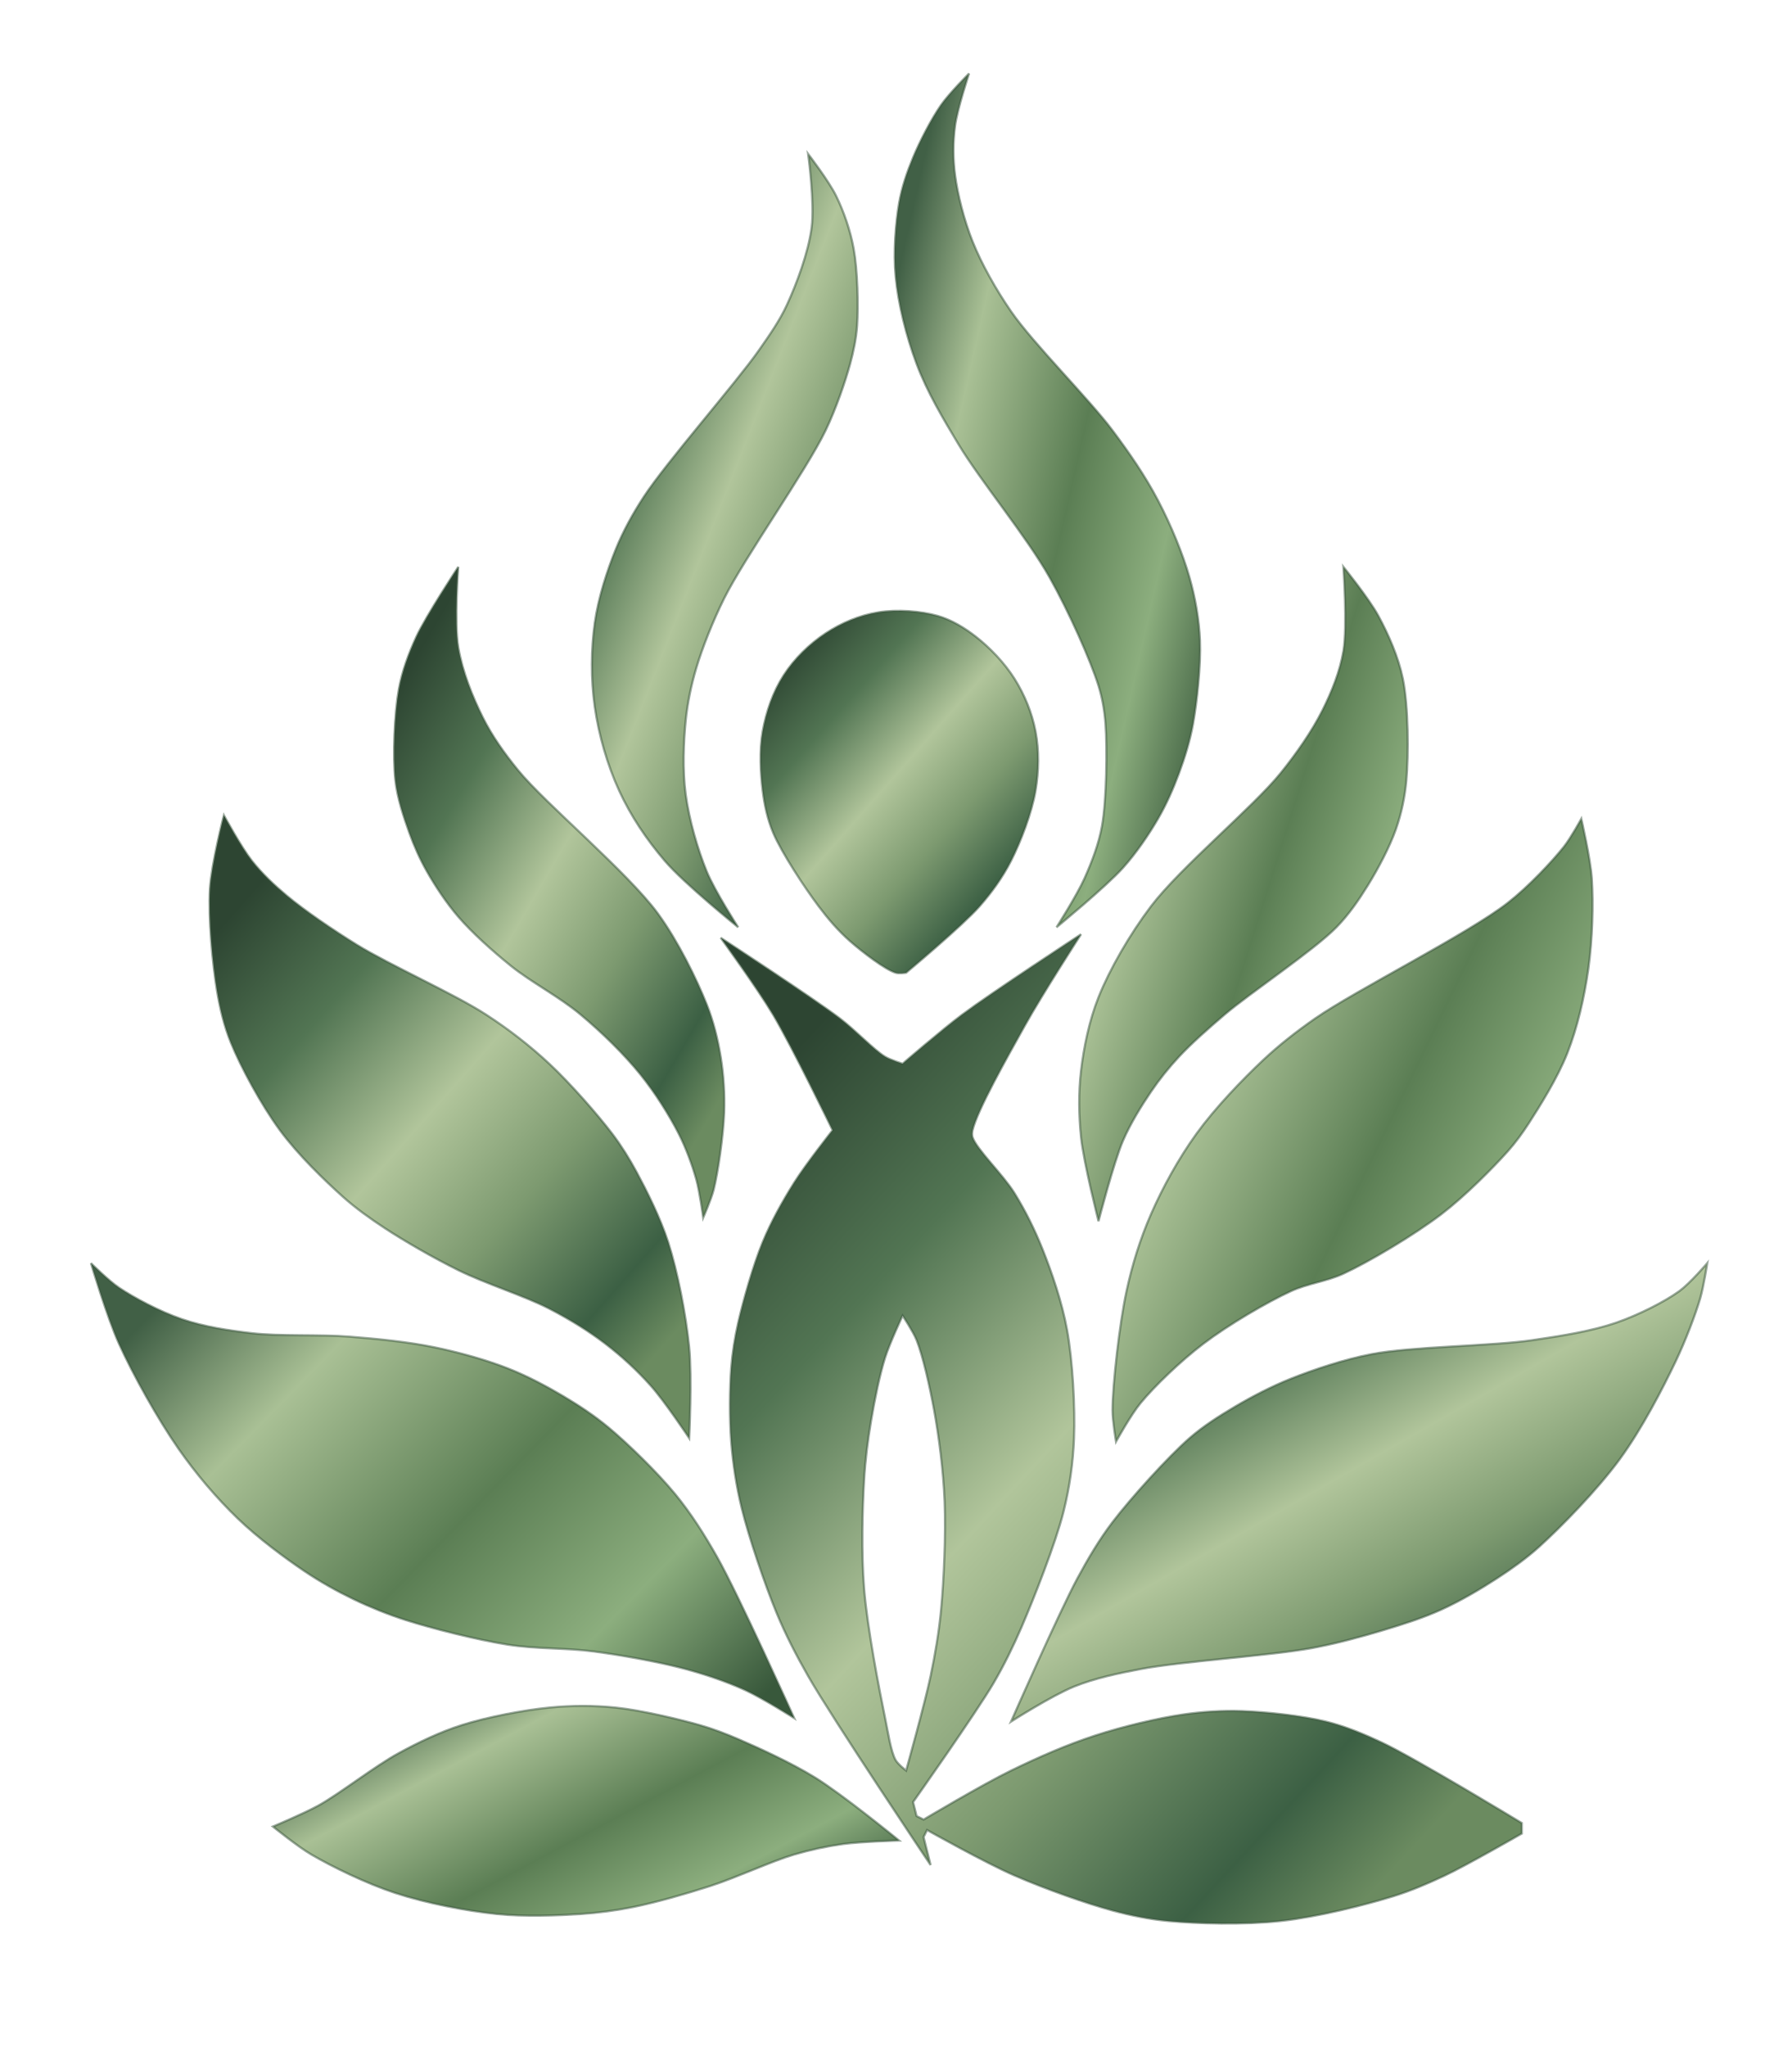
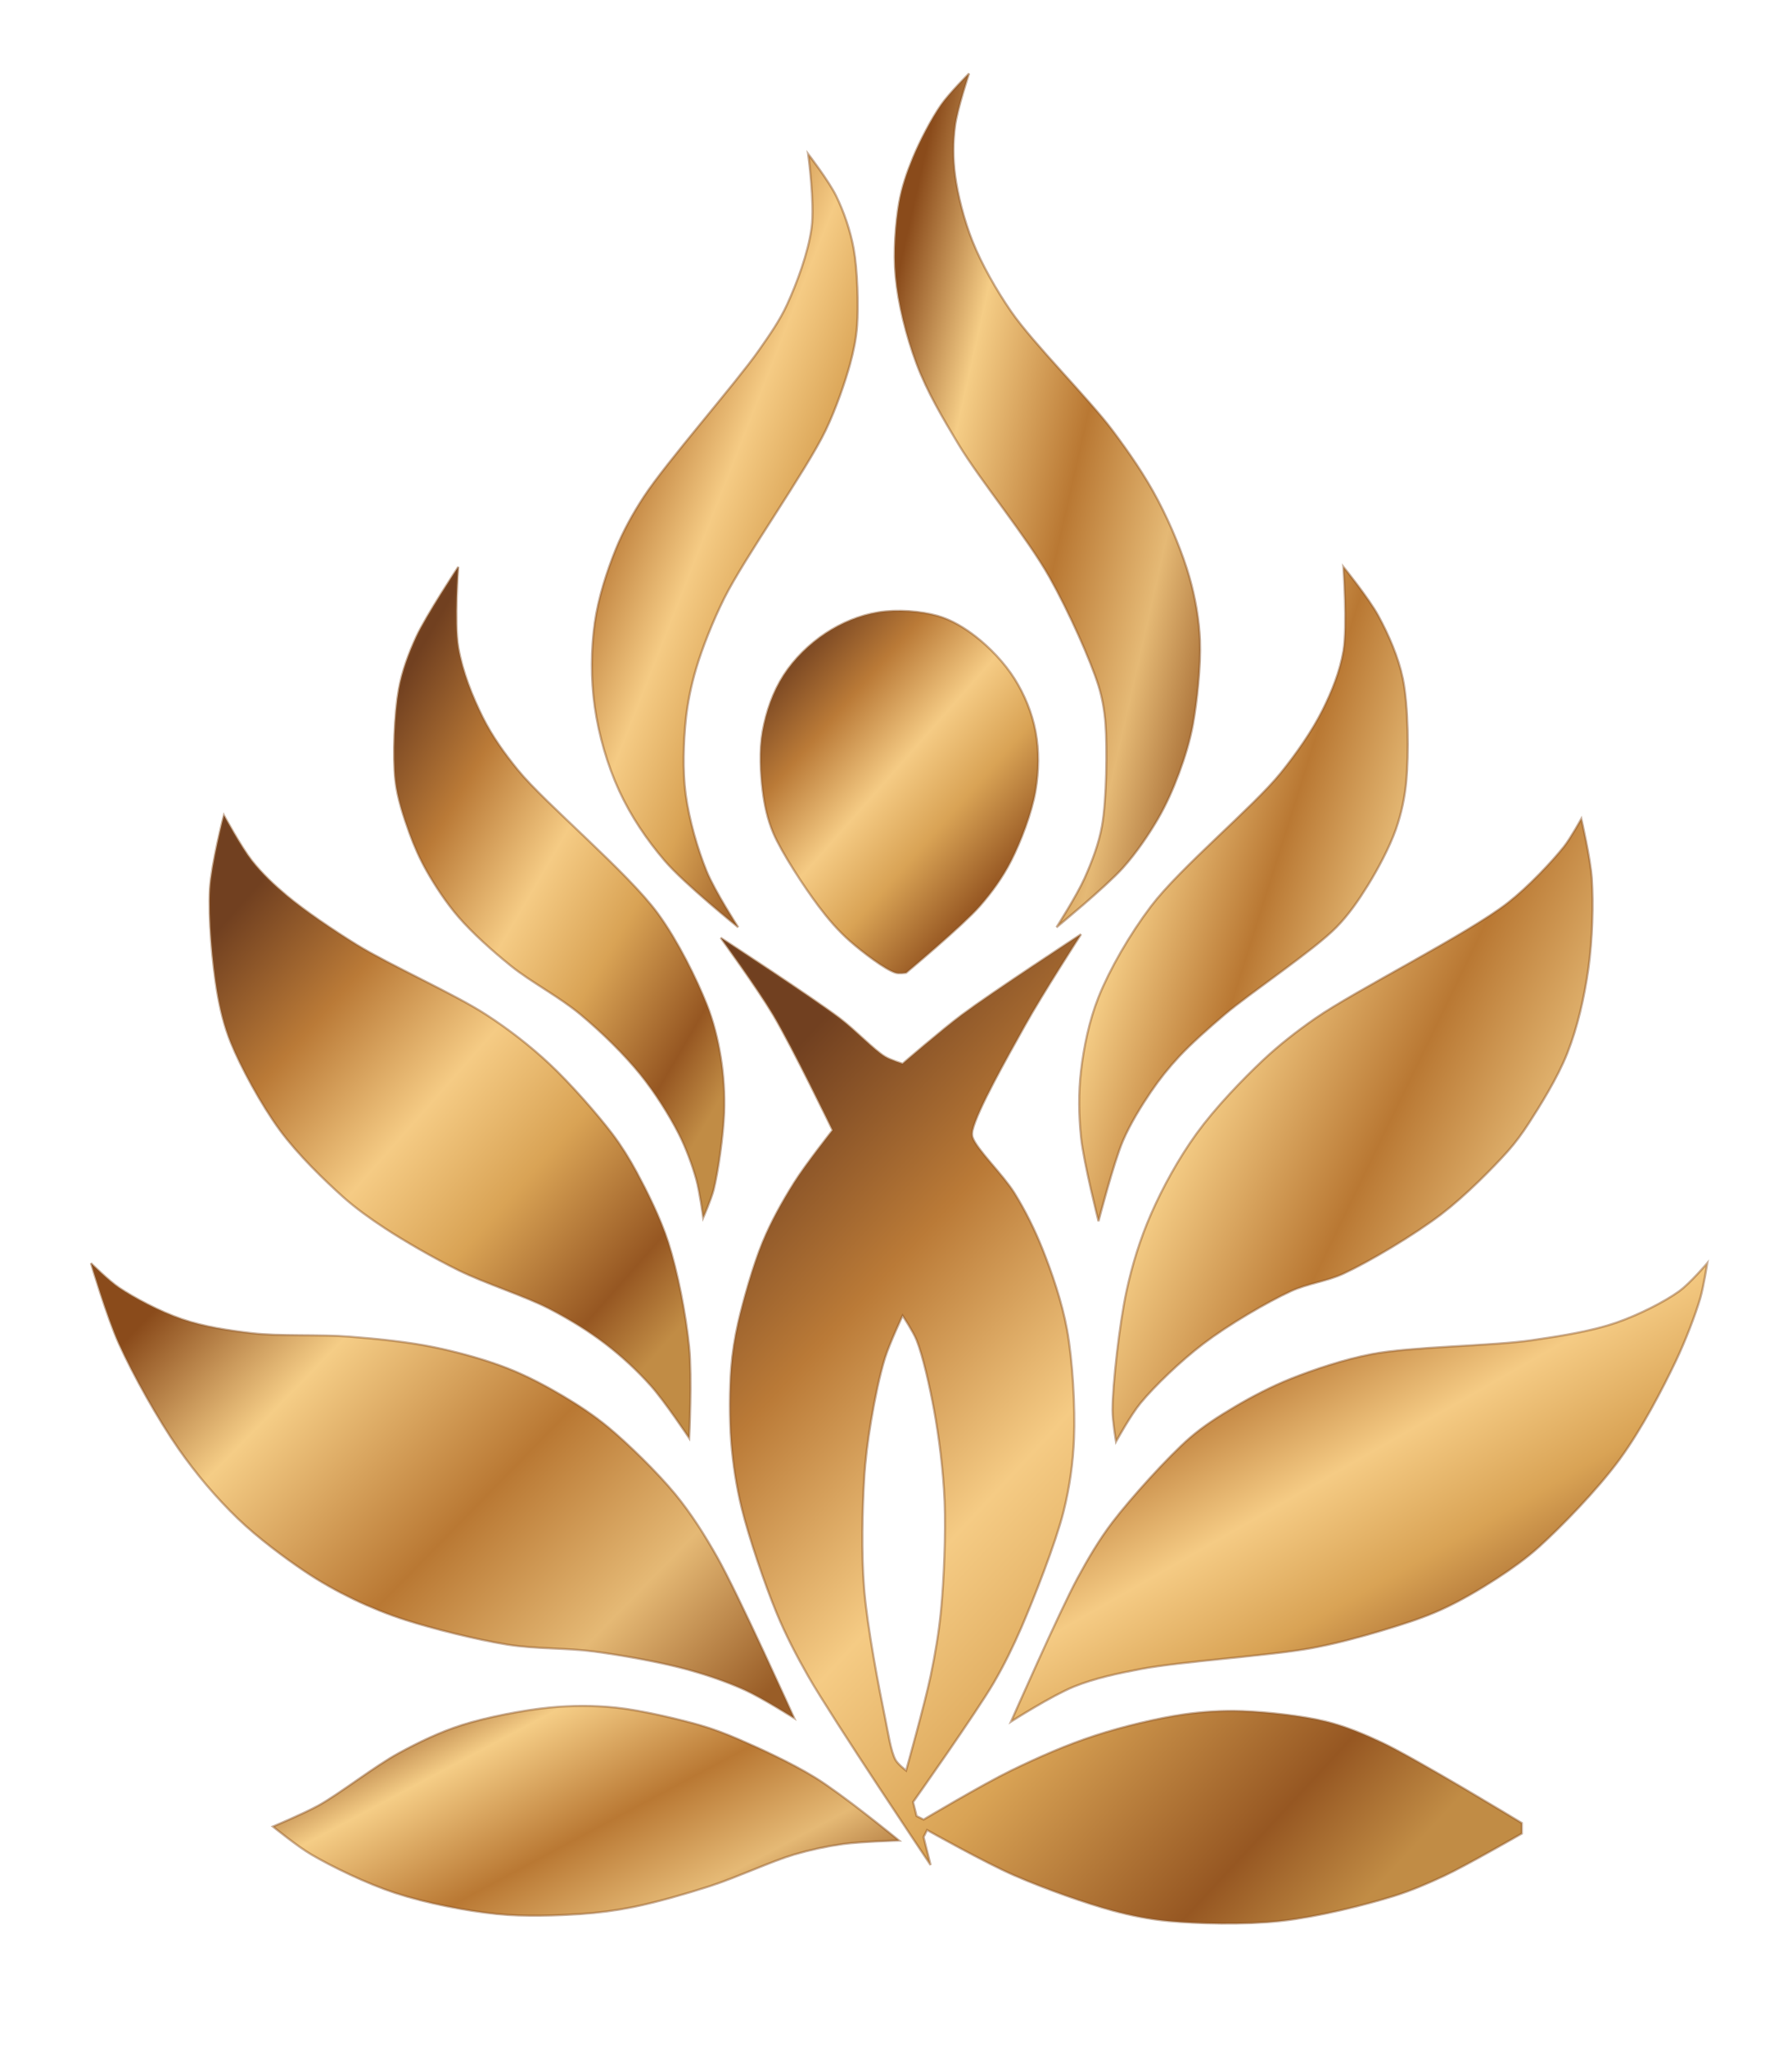
<svg xmlns="http://www.w3.org/2000/svg" viewBox="34 85 512 585" width="512" height="585" role="img" aria-label="Isotipo Equilibria Wellness">
  <defs>
    <linearGradient id="bronzeText" x1="0" y1="0" x2="1" y2="0">
      <stop offset="0" stop-color="#9e7143" />
      <stop offset=".22" stop-color="#c8975a" />
      <stop offset=".47" stop-color="#f0d6a0" />
      <stop offset=".70" stop-color="#d0a16a" />
      <stop offset="1" stop-color="#987044" />
    </linearGradient>
    <linearGradient id="leafPetal" x1=".09" y1=".12" x2=".82" y2=".96">
-       <stop offset="0" stop-color="#2d4532" />
-       <stop offset=".22" stop-color="#527553" />
-       <stop offset=".46" stop-color="#b1c59b" />
-       <stop offset=".67" stop-color="#7d9a70" />
-       <stop offset=".88" stop-color="#3c6044" />
-       <stop offset="1" stop-color="#6b8b60" />
+       <stop offset="0" stop-color="#714020" />
+       <stop offset=".22" stop-color="#ba7a37" />
+       <stop offset=".45" stop-color="#f5cb84" />
+       <stop offset=".65" stop-color="#d9a355" />
+       <stop offset=".88" stop-color="#965722" />
+       <stop offset="1" stop-color="#c18c45" />
    </linearGradient>
    <linearGradient id="leafPetal2" x1="0" y1=".25" x2="1" y2=".88">
-       <stop offset="0" stop-color="#416046" />
-       <stop offset=".22" stop-color="#a9c095" />
-       <stop offset=".52" stop-color="#5b7e54" />
-       <stop offset=".77" stop-color="#8cae7e" />
-       <stop offset="1" stop-color="#38583b" />
+       <stop offset="0" stop-color="#8a4b1b" />
+       <stop offset=".22" stop-color="#f5cd86" />
+       <stop offset=".52" stop-color="#b97833" />
+       <stop offset=".77" stop-color="#e5b975" />
+       <stop offset="1" stop-color="#995d27" />
    </linearGradient>
  </defs>
  <g shape-rendering="geometricPrecision">
-     <path d="M311.00,106.00 C311.00,106.00 305.29,111.71 303.00,115.00 C300.23,118.97 296.96,125.29 295.00,130.00 C293.26,134.19 291.78,138.53 291.00,143.00 C290.01,148.68 289.34,157.02 290.00,164.00 C290.73,171.75 293.00,180.97 296.00,189.00 C299.02,197.06 303.55,204.59 308.00,212.00 C314.17,222.29 327.46,238.37 334.00,250.00 C339.56,259.88 345.76,273.81 348.00,281.00 C349.11,284.56 349.73,288.28 350.00,292.00 C350.49,298.68 350.32,313.65 349.00,321.00 C348.07,326.19 346.15,331.19 344.00,336.00 C341.83,340.86 336.00,350.00 336.00,350.00 C336.00,350.00 350.25,338.30 355.00,333.00 C358.83,328.73 362.36,323.54 365.00,319.00 C367.40,314.87 369.34,310.47 371.00,306.00 C372.67,301.49 374.13,296.77 375.00,292.00 C376.16,285.66 377.29,275.05 377.00,268.00 C376.75,261.92 375.66,255.85 374.00,250.00 C372.09,243.26 368.68,235.02 365.00,228.00 C361.32,220.97 356.76,214.37 352.00,208.00 C345.17,198.85 329.40,183.26 323.00,174.00 C318.68,167.74 314.63,160.57 312.00,154.00 C309.57,147.92 307.72,140.56 307.00,135.00 C306.40,130.37 306.39,125.63 307.00,121.00 C307.64,116.12 311.00,106.00 311.00,106.00 Z" fill="url(#leafPetal2)" stroke="#344f39" stroke-width="0.65" stroke-opacity=".48" fill-rule="evenodd" />
-     <path d="M265.00,129.00 C265.00,129.00 266.91,143.05 266.00,150.00 C265.05,157.29 261.66,166.19 259.00,172.00 C256.88,176.63 253.91,180.83 251.00,185.00 C244.45,194.39 224.41,217.17 218.00,227.00 C214.90,231.75 212.12,236.75 210.00,242.00 C207.57,248.00 205.01,255.79 204.00,263.00 C202.94,270.57 202.87,279.08 204.00,287.00 C205.15,295.08 207.61,303.60 211.00,311.00 C214.32,318.23 218.84,324.95 224.00,331.00 C229.64,337.62 245.00,350.00 245.00,350.00 C245.00,350.00 238.32,339.66 236.00,334.00 C233.40,327.65 230.97,319.24 230.00,312.00 C229.07,305.06 229.40,297.02 230.00,291.00 C230.50,285.93 231.55,280.89 233.00,276.00 C234.75,270.11 237.80,262.43 241.00,256.00 C246.77,244.42 264.49,219.46 270.00,208.00 C272.93,201.92 275.62,194.05 277.00,189.00 C277.98,185.40 278.75,181.72 279.00,178.00 C279.37,172.48 279.15,162.20 278.00,156.00 C277.04,150.82 275.21,145.53 273.00,141.00 C270.89,136.68 265.00,129.00 265.00,129.00 Z" fill="url(#leafPetal)" stroke="#344f39" stroke-width="0.65" stroke-opacity=".48" fill-rule="evenodd" />
-     <path d="M165.00,247.00 C165.00,247.00 155.73,261.07 153.00,267.00 C150.80,271.79 148.94,276.81 148.00,282.00 C146.75,288.86 146.23,301.12 147.00,308.00 C147.57,313.14 149.45,318.67 151.00,323.00 C152.36,326.79 154.01,330.50 156.00,334.00 C158.29,338.04 161.55,343.01 165.00,347.00 C168.96,351.58 174.69,356.70 180.00,361.00 C185.82,365.71 193.81,369.81 200.00,375.00 C206.14,380.15 212.36,386.26 217.00,392.00 C221.24,397.25 225.42,403.92 228.00,409.00 C230.11,413.14 231.87,417.97 233.00,422.00 C234.01,425.59 235.00,433.00 235.00,433.00 C235.00,433.00 237.30,427.76 238.00,425.00 C239.25,420.03 240.77,409.37 241.00,403.00 C241.20,397.66 240.85,392.19 240.00,387.00 C239.17,381.89 237.91,376.81 236.00,372.00 C233.23,365.02 227.83,353.93 222.00,346.00 C213.44,334.34 189.90,314.76 182.00,305.00 C178.22,300.33 174.68,295.38 172.00,290.00 C169.08,284.15 166.18,276.96 165.00,270.00 C163.77,262.74 165.00,247.00 165.00,247.00 Z" fill="url(#leafPetal)" stroke="#344f39" stroke-width="0.65" stroke-opacity=".48" fill-rule="evenodd" />
-     <path d="M418.00,247.00 C418.00,247.00 419.18,264.10 418.00,271.00 C416.99,276.92 414.69,282.63 412.00,288.00 C409.04,293.91 404.53,300.39 400.00,306.00 C392.17,315.68 371.35,332.96 363.00,344.00 C356.96,351.98 351.18,362.01 348.00,370.00 C345.34,376.69 343.79,384.28 343.00,391.00 C342.26,397.29 342.35,403.70 343.00,410.00 C343.74,417.21 348.00,434.00 348.00,434.00 C348.00,434.00 352.35,417.15 355.00,411.00 C357.13,406.06 360.29,400.99 363.00,397.00 C365.40,393.47 368.09,390.12 371.00,387.00 C374.46,383.28 379.51,378.82 384.00,375.00 C391.40,368.71 409.51,356.62 416.00,350.00 C419.50,346.43 422.37,342.25 425.00,338.00 C427.88,333.34 431.22,327.07 433.00,322.00 C434.58,317.50 435.58,312.75 436.00,308.00 C436.64,300.81 436.62,286.89 435.00,279.00 C433.70,272.69 430.89,266.35 428.00,261.00 C425.27,255.96 418.00,247.00 418.00,247.00 Z" fill="url(#leafPetal2)" stroke="#344f39" stroke-width="0.65" stroke-opacity=".48" fill-rule="evenodd" />
-     <path d="M285.00,260.00 C279.68,260.86 274.50,263.04 270.00,266.00 C265.39,269.04 261.06,273.24 258.00,278.00 C254.93,282.77 253.01,288.41 252.00,294.00 C250.99,299.58 251.40,306.14 252.00,311.00 C252.50,315.09 253.40,319.20 255.00,323.00 C257.40,328.69 264.18,338.91 268.00,344.00 C270.69,347.59 273.63,351.04 277.00,354.00 C280.66,357.22 287.01,362.07 290.00,363.00 C290.95,363.30 293.00,363.00 293.00,363.00 C293.00,363.00 309.15,349.53 314.00,344.00 C317.48,340.04 320.61,335.70 323.00,331.00 C325.80,325.50 328.93,317.27 330.00,311.00 C330.95,305.41 331.04,299.43 330.00,294.00 C328.98,288.71 326.87,283.56 324.00,279.00 C321.12,274.42 316.78,269.96 313.00,267.00 C309.71,264.43 306.02,262.15 302.00,261.00 C297.26,259.64 290.46,259.11 285.00,260.00 Z" fill="url(#leafPetal)" stroke="#344f39" stroke-width="0.65" stroke-opacity=".48" fill-rule="evenodd" />
-     <path d="M98.00,318.00 C98.00,318.00 94.43,331.89 94.00,339.00 C93.50,347.39 94.78,360.67 96.00,368.00 C96.85,373.10 98.05,378.21 100.00,383.00 C102.77,389.82 108.58,400.64 114.00,408.00 C119.17,415.03 126.88,422.43 132.00,427.00 C135.73,430.33 139.82,433.25 144.00,436.00 C149.46,439.59 157.77,444.42 165.00,448.00 C172.83,451.88 184.04,455.38 191.00,459.00 C196.58,461.90 202.16,465.30 207.00,469.00 C211.69,472.58 216.07,476.60 220.00,481.00 C224.03,485.51 231.00,496.00 231.00,496.00 C231.00,496.00 231.85,478.62 231.00,470.00 C230.07,460.61 227.67,448.34 225.00,440.00 C222.77,433.04 218.77,425.13 216.00,420.00 C213.94,416.18 211.63,412.46 209.00,409.00 C204.97,403.70 197.06,394.64 191.00,389.00 C185.44,383.82 179.37,379.15 173.00,375.00 C163.95,369.09 145.43,360.82 136.00,355.00 C129.08,350.72 120.92,345.13 116.00,341.00 C112.39,337.97 108.92,334.70 106.00,331.00 C102.96,327.15 98.00,318.00 98.00,318.00 Z" fill="url(#leafPetal)" stroke="#344f39" stroke-width="0.65" stroke-opacity=".48" fill-rule="evenodd" />
-     <path d="M486.00,319.00 C486.00,319.00 482.96,324.54 481.00,327.00 C477.67,331.18 470.95,338.36 465.00,343.00 C453.60,351.90 421.41,368.07 410.00,376.00 C404.74,379.66 399.66,383.61 395.00,388.00 C389.23,393.43 381.34,401.60 376.00,409.00 C370.85,416.14 366.30,424.44 363.00,432.00 C359.92,439.05 357.62,446.48 356.00,454.00 C353.98,463.34 352.02,480.79 352.00,488.00 C351.99,491.02 353.00,497.00 353.00,497.00 C353.00,497.00 357.23,489.35 360.00,486.00 C364.01,481.14 371.42,473.99 378.00,469.00 C385.16,463.57 396.19,457.13 403.00,454.00 C407.79,451.80 413.22,451.21 418.00,449.00 C425.35,445.60 438.19,437.96 446.00,432.00 C452.93,426.71 460.99,418.50 465.00,414.00 C467.22,411.51 469.19,408.80 471.00,406.00 C473.97,401.40 479.22,393.08 482.00,386.00 C484.90,378.62 486.84,370.16 488.00,362.00 C489.19,353.63 489.49,343.20 489.00,336.00 C488.61,330.26 486.00,319.00 486.00,319.00 Z" fill="url(#leafPetal2)" stroke="#344f39" stroke-width="0.65" stroke-opacity=".48" fill-rule="evenodd" />
-     <path d="M240.00,353.00 C240.00,353.00 250.46,367.37 255.00,375.00 C260.44,384.13 272.00,408.00 272.00,408.00 C272.00,408.00 264.29,417.75 261.00,423.00 C257.65,428.34 254.44,434.07 252.00,440.00 C249.25,446.67 246.38,456.96 245.00,463.00 C244.03,467.27 243.33,471.63 243.00,476.00 C242.57,481.68 242.48,490.31 243.00,497.00 C243.50,503.39 244.48,509.77 246.00,516.00 C248.01,524.24 252.70,538.03 256.00,546.00 C258.57,552.20 261.67,558.18 265.00,564.00 C271.99,576.22 300.00,618.00 300.00,618.00 L298.00,610.00 L299.00,608.00 C299.00,608.00 315.39,617.25 324.00,621.00 C332.85,624.86 344.60,629.00 352.00,631.00 C357.24,632.42 362.60,633.50 368.00,634.00 C376.01,634.74 389.40,635.15 400.00,634.00 C410.73,632.84 424.21,629.39 432.00,627.00 C437.15,625.42 442.13,623.29 447.00,621.00 C453.22,618.07 469.00,609.00 469.00,609.00 L469.00,606.00 C469.00,606.00 438.53,587.49 429.00,583.00 C423.85,580.57 418.53,578.36 413.00,577.00 C406.32,575.35 395.87,574.23 389.00,574.00 C383.33,573.81 377.62,574.17 372.00,575.00 C364.95,576.04 355.15,578.34 347.00,581.00 C338.81,583.67 330.79,587.21 323.00,591.00 C314.81,594.98 298.00,605.00 298.00,605.00 L296.00,604.00 L295.00,600.00 C295.00,600.00 313.04,574.48 318.00,566.00 C321.01,560.85 323.64,555.48 326.00,550.00 C329.49,541.89 335.72,526.11 338.00,517.00 C339.72,510.14 340.73,503.07 341.00,496.00 C341.34,487.29 340.64,474.04 339.00,465.00 C337.57,457.12 334.59,448.49 332.00,442.00 C329.79,436.46 327.13,431.07 324.00,426.00 C320.68,420.63 313.16,413.48 312.00,410.00 C311.79,409.37 311.85,408.65 312.00,408.00 C313.36,402.23 321.81,387.33 327.00,378.00 C331.95,369.11 343.00,352.00 343.00,352.00 C343.00,352.00 317.42,368.71 309.00,375.00 C303.12,379.39 292.00,389.00 292.00,389.00 C292.00,389.00 288.54,387.93 287.00,387.00 C283.80,385.07 278.52,379.43 274.00,376.00 C266.29,370.15 240.00,353.00 240.00,353.00 Z M292.00,461.00 C292.00,461.00 295.00,465.51 296.00,468.00 C297.78,472.44 299.77,481.24 301.00,488.00 C302.40,495.67 303.64,505.28 304.00,514.00 C304.39,523.52 303.79,536.66 303.00,545.00 C302.40,551.38 301.31,557.72 300.00,564.00 C298.40,571.69 293.00,591.00 293.00,591.00 C293.00,591.00 290.70,589.23 290.00,588.00 C288.64,585.59 287.83,580.04 287.00,576.00 C285.33,567.86 281.92,550.38 281.00,539.00 C280.17,528.70 280.53,516.01 281.00,508.00 C281.33,502.30 282.05,496.63 283.00,491.00 C283.99,485.16 285.42,478.00 287.00,473.00 C288.31,468.87 292.00,461.00 292.00,461.00 Z" fill="url(#leafPetal)" stroke="#344f39" stroke-width="0.65" stroke-opacity=".48" fill-rule="evenodd" />
-     <path d="M60.00,446.00 C60.00,446.00 64.65,461.61 68.00,469.00 C72.04,477.93 79.20,490.70 85.00,499.00 C90.01,506.17 95.95,513.16 102.00,519.00 C107.81,524.60 115.43,530.24 121.00,534.00 C125.46,537.01 130.16,539.66 135.00,542.00 C139.84,544.34 144.87,546.36 150.00,548.00 C157.30,550.33 169.96,553.56 179.00,555.00 C187.26,556.32 195.72,555.88 204.00,557.00 C212.51,558.16 222.84,560.06 230.00,562.00 C235.80,563.57 241.82,565.63 247.00,568.00 C251.89,570.24 261.00,576.00 261.00,576.00 C261.00,576.00 244.98,540.52 239.00,530.00 C235.44,523.73 231.57,517.58 227.00,512.00 C221.87,505.75 213.46,497.56 208.00,493.00 C203.95,489.62 199.54,486.69 195.00,484.00 C190.17,481.14 184.56,478.16 179.00,476.00 C172.83,473.60 165.13,471.46 158.00,470.00 C150.48,468.47 142.04,467.64 134.00,467.00 C125.33,466.30 114.01,466.94 106.00,466.00 C99.25,465.21 92.39,464.19 86.00,462.00 C79.65,459.82 72.26,455.86 68.00,453.00 C65.06,451.02 60.00,446.00 60.00,446.00 Z" fill="url(#leafPetal2)" stroke="#344f39" stroke-width="0.65" stroke-opacity=".48" fill-rule="evenodd" />
-     <path d="M522.00,446.00 C522.00,446.00 517.06,451.79 514.00,454.00 C509.75,457.06 502.34,460.80 496.00,463.00 C488.97,465.44 480.08,466.81 472.00,468.00 C460.34,469.71 437.49,469.78 426.00,472.00 C418.13,473.52 409.49,476.41 403.00,479.00 C397.46,481.21 391.83,484.14 387.00,487.00 C382.46,489.69 377.97,492.54 374.00,496.00 C367.92,501.30 357.19,513.18 352.00,520.00 C348.19,525.01 344.99,530.47 342.00,536.00 C336.92,545.39 323.00,577.00 323.00,577.00 C323.00,577.00 334.78,569.50 341.00,567.00 C347.08,564.56 353.57,563.23 360.00,562.00 C371.30,559.83 397.53,558.13 409.00,556.00 C415.76,554.75 422.83,552.85 429.00,551.00 C434.75,549.27 440.53,547.48 446.00,545.00 C451.52,542.49 457.34,539.04 462.00,536.00 C466.19,533.27 470.29,530.35 474.00,527.00 C480.05,521.53 490.48,510.91 497.00,502.00 C503.35,493.32 509.30,481.76 513.00,474.00 C515.77,468.19 518.62,460.72 520.00,456.00 C520.95,452.74 522.00,446.00 522.00,446.00 Z" fill="url(#leafPetal)" stroke="#344f39" stroke-width="0.65" stroke-opacity=".48" fill-rule="evenodd" />
-     <path d="M112.00,607.00 C112.00,607.00 119.09,612.71 123.00,615.00 C128.75,618.37 138.64,623.26 147.00,626.00 C155.87,628.91 167.11,631.09 176.00,632.00 C183.96,632.81 193.49,632.43 200.00,632.00 C205.03,631.67 210.06,631.00 215.00,630.00 C221.20,628.75 229.77,626.34 237.00,624.00 C244.68,621.52 254.61,616.87 261.00,615.00 C265.58,613.66 270.27,612.65 275.00,612.00 C280.01,611.31 291.00,611.00 291.00,611.00 C291.00,611.00 274.74,597.78 267.00,593.00 C260.03,588.69 250.56,584.39 245.00,582.00 C241.42,580.46 237.75,579.07 234.00,578.00 C228.19,576.35 217.21,573.74 210.00,573.00 C203.70,572.35 197.30,572.38 191.00,573.00 C183.62,573.73 173.18,575.72 166.00,578.00 C159.74,579.99 153.77,582.86 148.00,586.00 C141.10,589.75 131.09,597.63 125.00,601.00 C120.82,603.31 112.00,607.00 112.00,607.00 Z" fill="url(#leafPetal2)" stroke="#344f39" stroke-width="0.65" stroke-opacity=".48" fill-rule="evenodd" />
+     <path d="M311.00,106.00 C311.00,106.00 305.29,111.71 303.00,115.00 C300.23,118.97 296.96,125.29 295.00,130.00 C293.26,134.19 291.78,138.53 291.00,143.00 C290.01,148.68 289.34,157.02 290.00,164.00 C290.73,171.75 293.00,180.97 296.00,189.00 C299.02,197.06 303.55,204.59 308.00,212.00 C314.17,222.29 327.46,238.37 334.00,250.00 C339.56,259.88 345.76,273.81 348.00,281.00 C349.11,284.56 349.73,288.28 350.00,292.00 C350.49,298.68 350.32,313.65 349.00,321.00 C348.07,326.19 346.15,331.19 344.00,336.00 C341.83,340.86 336.00,350.00 336.00,350.00 C336.00,350.00 350.25,338.30 355.00,333.00 C358.83,328.73 362.36,323.54 365.00,319.00 C367.40,314.87 369.34,310.47 371.00,306.00 C372.67,301.49 374.13,296.77 375.00,292.00 C376.16,285.66 377.29,275.05 377.00,268.00 C376.75,261.92 375.66,255.85 374.00,250.00 C372.09,243.26 368.68,235.02 365.00,228.00 C361.32,220.97 356.76,214.37 352.00,208.00 C345.17,198.85 329.40,183.26 323.00,174.00 C318.68,167.74 314.63,160.57 312.00,154.00 C309.57,147.92 307.72,140.56 307.00,135.00 C306.40,130.37 306.39,125.63 307.00,121.00 C307.64,116.12 311.00,106.00 311.00,106.00 Z" fill="url(#leafPetal2)" stroke="#875122" stroke-width="0.65" stroke-opacity=".43" fill-rule="evenodd" />
+     <path d="M265.00,129.00 C265.00,129.00 266.91,143.05 266.00,150.00 C265.05,157.29 261.66,166.19 259.00,172.00 C256.88,176.63 253.91,180.83 251.00,185.00 C244.45,194.39 224.41,217.17 218.00,227.00 C214.90,231.75 212.12,236.75 210.00,242.00 C207.57,248.00 205.01,255.79 204.00,263.00 C202.94,270.57 202.87,279.08 204.00,287.00 C205.15,295.08 207.61,303.60 211.00,311.00 C214.32,318.23 218.84,324.95 224.00,331.00 C229.64,337.62 245.00,350.00 245.00,350.00 C245.00,350.00 238.32,339.66 236.00,334.00 C233.40,327.65 230.97,319.24 230.00,312.00 C229.07,305.06 229.40,297.02 230.00,291.00 C230.50,285.93 231.55,280.89 233.00,276.00 C234.75,270.11 237.80,262.43 241.00,256.00 C246.77,244.42 264.49,219.46 270.00,208.00 C272.93,201.92 275.62,194.05 277.00,189.00 C277.98,185.40 278.75,181.72 279.00,178.00 C279.37,172.48 279.15,162.20 278.00,156.00 C277.04,150.82 275.21,145.53 273.00,141.00 C270.89,136.68 265.00,129.00 265.00,129.00 Z" fill="url(#leafPetal)" stroke="#875122" stroke-width="0.65" stroke-opacity=".43" fill-rule="evenodd" />
+     <path d="M165.00,247.00 C165.00,247.00 155.73,261.07 153.00,267.00 C150.80,271.79 148.94,276.81 148.00,282.00 C146.75,288.86 146.23,301.12 147.00,308.00 C147.57,313.14 149.45,318.67 151.00,323.00 C152.36,326.79 154.01,330.50 156.00,334.00 C158.29,338.04 161.55,343.01 165.00,347.00 C168.96,351.58 174.69,356.70 180.00,361.00 C185.82,365.71 193.81,369.81 200.00,375.00 C206.14,380.15 212.36,386.26 217.00,392.00 C221.24,397.25 225.42,403.92 228.00,409.00 C230.11,413.14 231.87,417.97 233.00,422.00 C234.01,425.59 235.00,433.00 235.00,433.00 C235.00,433.00 237.30,427.76 238.00,425.00 C239.25,420.03 240.77,409.37 241.00,403.00 C241.20,397.66 240.85,392.19 240.00,387.00 C239.17,381.89 237.91,376.81 236.00,372.00 C233.23,365.02 227.83,353.93 222.00,346.00 C213.44,334.34 189.90,314.76 182.00,305.00 C178.22,300.33 174.68,295.38 172.00,290.00 C169.08,284.15 166.18,276.96 165.00,270.00 C163.77,262.74 165.00,247.00 165.00,247.00 Z" fill="url(#leafPetal)" stroke="#875122" stroke-width="0.65" stroke-opacity=".43" fill-rule="evenodd" />
+     <path d="M418.00,247.00 C418.00,247.00 419.18,264.10 418.00,271.00 C416.99,276.92 414.69,282.63 412.00,288.00 C409.04,293.91 404.53,300.39 400.00,306.00 C392.17,315.68 371.35,332.96 363.00,344.00 C356.96,351.98 351.18,362.01 348.00,370.00 C345.34,376.69 343.79,384.28 343.00,391.00 C342.26,397.29 342.35,403.70 343.00,410.00 C343.74,417.21 348.00,434.00 348.00,434.00 C348.00,434.00 352.35,417.15 355.00,411.00 C357.13,406.06 360.29,400.99 363.00,397.00 C365.40,393.47 368.09,390.12 371.00,387.00 C374.46,383.28 379.51,378.82 384.00,375.00 C391.40,368.71 409.51,356.62 416.00,350.00 C419.50,346.43 422.37,342.25 425.00,338.00 C427.88,333.34 431.22,327.07 433.00,322.00 C434.58,317.50 435.58,312.75 436.00,308.00 C436.64,300.81 436.62,286.89 435.00,279.00 C433.70,272.69 430.89,266.35 428.00,261.00 C425.27,255.96 418.00,247.00 418.00,247.00 Z" fill="url(#leafPetal2)" stroke="#875122" stroke-width="0.65" stroke-opacity=".43" fill-rule="evenodd" />
+     <path d="M285.00,260.00 C279.68,260.86 274.50,263.04 270.00,266.00 C265.39,269.04 261.06,273.24 258.00,278.00 C254.93,282.77 253.01,288.41 252.00,294.00 C250.99,299.58 251.40,306.14 252.00,311.00 C252.50,315.09 253.40,319.20 255.00,323.00 C257.40,328.69 264.18,338.91 268.00,344.00 C270.69,347.59 273.63,351.04 277.00,354.00 C280.66,357.22 287.01,362.07 290.00,363.00 C290.95,363.30 293.00,363.00 293.00,363.00 C293.00,363.00 309.15,349.53 314.00,344.00 C317.48,340.04 320.61,335.70 323.00,331.00 C325.80,325.50 328.93,317.27 330.00,311.00 C330.95,305.41 331.04,299.43 330.00,294.00 C328.98,288.71 326.87,283.56 324.00,279.00 C321.12,274.42 316.78,269.96 313.00,267.00 C309.71,264.43 306.02,262.15 302.00,261.00 C297.26,259.64 290.46,259.11 285.00,260.00 Z" fill="url(#leafPetal)" stroke="#875122" stroke-width="0.65" stroke-opacity=".43" fill-rule="evenodd" />
+     <path d="M98.00,318.00 C98.00,318.00 94.43,331.89 94.00,339.00 C93.50,347.39 94.78,360.67 96.00,368.00 C96.85,373.10 98.05,378.21 100.00,383.00 C102.77,389.82 108.58,400.64 114.00,408.00 C119.17,415.03 126.88,422.43 132.00,427.00 C135.73,430.33 139.82,433.25 144.00,436.00 C149.46,439.59 157.77,444.42 165.00,448.00 C172.83,451.88 184.04,455.38 191.00,459.00 C196.58,461.90 202.16,465.30 207.00,469.00 C211.69,472.58 216.07,476.60 220.00,481.00 C224.03,485.51 231.00,496.00 231.00,496.00 C231.00,496.00 231.85,478.62 231.00,470.00 C230.07,460.61 227.67,448.34 225.00,440.00 C222.77,433.04 218.77,425.13 216.00,420.00 C213.94,416.18 211.63,412.46 209.00,409.00 C204.97,403.70 197.06,394.64 191.00,389.00 C185.44,383.82 179.37,379.15 173.00,375.00 C163.95,369.09 145.43,360.82 136.00,355.00 C129.08,350.72 120.92,345.13 116.00,341.00 C112.39,337.97 108.92,334.70 106.00,331.00 C102.96,327.15 98.00,318.00 98.00,318.00 Z" fill="url(#leafPetal)" stroke="#875122" stroke-width="0.65" stroke-opacity=".43" fill-rule="evenodd" />
+     <path d="M486.00,319.00 C486.00,319.00 482.96,324.54 481.00,327.00 C477.67,331.18 470.95,338.36 465.00,343.00 C453.60,351.90 421.41,368.07 410.00,376.00 C404.74,379.66 399.66,383.61 395.00,388.00 C389.23,393.43 381.34,401.60 376.00,409.00 C370.85,416.14 366.30,424.44 363.00,432.00 C359.92,439.05 357.62,446.48 356.00,454.00 C353.98,463.34 352.02,480.79 352.00,488.00 C351.99,491.02 353.00,497.00 353.00,497.00 C353.00,497.00 357.23,489.35 360.00,486.00 C364.01,481.14 371.42,473.99 378.00,469.00 C385.16,463.57 396.19,457.13 403.00,454.00 C407.79,451.80 413.22,451.21 418.00,449.00 C425.35,445.60 438.19,437.96 446.00,432.00 C452.93,426.71 460.99,418.50 465.00,414.00 C467.22,411.51 469.19,408.80 471.00,406.00 C473.97,401.40 479.22,393.08 482.00,386.00 C484.90,378.62 486.84,370.16 488.00,362.00 C489.19,353.63 489.49,343.20 489.00,336.00 C488.61,330.26 486.00,319.00 486.00,319.00 Z" fill="url(#leafPetal2)" stroke="#875122" stroke-width="0.65" stroke-opacity=".43" fill-rule="evenodd" />
+     <path d="M240.00,353.00 C240.00,353.00 250.46,367.37 255.00,375.00 C260.44,384.13 272.00,408.00 272.00,408.00 C272.00,408.00 264.29,417.75 261.00,423.00 C257.65,428.34 254.44,434.07 252.00,440.00 C249.25,446.67 246.38,456.96 245.00,463.00 C244.03,467.27 243.33,471.63 243.00,476.00 C242.57,481.68 242.48,490.31 243.00,497.00 C243.50,503.39 244.48,509.77 246.00,516.00 C248.01,524.24 252.70,538.03 256.00,546.00 C258.57,552.20 261.67,558.18 265.00,564.00 C271.99,576.22 300.00,618.00 300.00,618.00 L298.00,610.00 L299.00,608.00 C299.00,608.00 315.39,617.25 324.00,621.00 C332.85,624.86 344.60,629.00 352.00,631.00 C357.24,632.42 362.60,633.50 368.00,634.00 C376.01,634.74 389.40,635.15 400.00,634.00 C410.73,632.84 424.21,629.39 432.00,627.00 C437.15,625.42 442.13,623.29 447.00,621.00 C453.22,618.07 469.00,609.00 469.00,609.00 L469.00,606.00 C469.00,606.00 438.53,587.49 429.00,583.00 C423.85,580.57 418.53,578.36 413.00,577.00 C406.32,575.35 395.87,574.23 389.00,574.00 C383.33,573.81 377.62,574.17 372.00,575.00 C364.95,576.04 355.15,578.34 347.00,581.00 C338.81,583.67 330.79,587.21 323.00,591.00 C314.81,594.98 298.00,605.00 298.00,605.00 L296.00,604.00 L295.00,600.00 C295.00,600.00 313.04,574.48 318.00,566.00 C321.01,560.85 323.64,555.48 326.00,550.00 C329.49,541.89 335.72,526.11 338.00,517.00 C339.72,510.14 340.73,503.07 341.00,496.00 C341.34,487.29 340.64,474.04 339.00,465.00 C337.57,457.12 334.59,448.49 332.00,442.00 C329.79,436.46 327.13,431.07 324.00,426.00 C320.68,420.63 313.16,413.48 312.00,410.00 C311.79,409.37 311.85,408.65 312.00,408.00 C313.36,402.23 321.81,387.33 327.00,378.00 C331.95,369.11 343.00,352.00 343.00,352.00 C343.00,352.00 317.42,368.71 309.00,375.00 C303.12,379.39 292.00,389.00 292.00,389.00 C292.00,389.00 288.54,387.93 287.00,387.00 C283.80,385.07 278.52,379.43 274.00,376.00 C266.29,370.15 240.00,353.00 240.00,353.00 Z M292.00,461.00 C292.00,461.00 295.00,465.51 296.00,468.00 C297.78,472.44 299.77,481.24 301.00,488.00 C302.40,495.67 303.64,505.28 304.00,514.00 C304.39,523.52 303.79,536.66 303.00,545.00 C302.40,551.38 301.31,557.72 300.00,564.00 C298.40,571.69 293.00,591.00 293.00,591.00 C293.00,591.00 290.70,589.23 290.00,588.00 C288.64,585.59 287.83,580.04 287.00,576.00 C285.33,567.86 281.92,550.38 281.00,539.00 C280.17,528.70 280.53,516.01 281.00,508.00 C281.33,502.30 282.05,496.63 283.00,491.00 C283.99,485.16 285.42,478.00 287.00,473.00 C288.31,468.87 292.00,461.00 292.00,461.00 Z" fill="url(#leafPetal)" stroke="#875122" stroke-width="0.65" stroke-opacity=".43" fill-rule="evenodd" />
+     <path d="M60.00,446.00 C60.00,446.00 64.65,461.61 68.00,469.00 C72.04,477.93 79.20,490.70 85.00,499.00 C90.01,506.17 95.95,513.16 102.00,519.00 C107.81,524.60 115.43,530.24 121.00,534.00 C125.46,537.01 130.16,539.66 135.00,542.00 C139.84,544.34 144.87,546.36 150.00,548.00 C157.30,550.33 169.96,553.56 179.00,555.00 C187.26,556.32 195.72,555.88 204.00,557.00 C212.51,558.16 222.84,560.06 230.00,562.00 C235.80,563.57 241.82,565.63 247.00,568.00 C251.89,570.24 261.00,576.00 261.00,576.00 C261.00,576.00 244.98,540.52 239.00,530.00 C235.44,523.73 231.57,517.58 227.00,512.00 C221.87,505.75 213.46,497.56 208.00,493.00 C203.95,489.62 199.54,486.69 195.00,484.00 C190.17,481.14 184.56,478.16 179.00,476.00 C172.83,473.60 165.13,471.46 158.00,470.00 C150.48,468.47 142.04,467.64 134.00,467.00 C125.33,466.30 114.01,466.94 106.00,466.00 C99.25,465.21 92.39,464.19 86.00,462.00 C79.65,459.82 72.26,455.86 68.00,453.00 C65.06,451.02 60.00,446.00 60.00,446.00 Z" fill="url(#leafPetal2)" stroke="#875122" stroke-width="0.65" stroke-opacity=".43" fill-rule="evenodd" />
+     <path d="M522.00,446.00 C522.00,446.00 517.06,451.79 514.00,454.00 C509.75,457.06 502.34,460.80 496.00,463.00 C488.97,465.44 480.08,466.81 472.00,468.00 C460.34,469.71 437.49,469.78 426.00,472.00 C418.13,473.52 409.49,476.41 403.00,479.00 C397.46,481.21 391.83,484.14 387.00,487.00 C382.46,489.69 377.97,492.54 374.00,496.00 C367.92,501.30 357.19,513.18 352.00,520.00 C348.19,525.01 344.99,530.47 342.00,536.00 C336.92,545.39 323.00,577.00 323.00,577.00 C323.00,577.00 334.78,569.50 341.00,567.00 C347.08,564.56 353.57,563.23 360.00,562.00 C371.30,559.83 397.53,558.13 409.00,556.00 C415.76,554.75 422.83,552.85 429.00,551.00 C434.75,549.27 440.53,547.48 446.00,545.00 C451.52,542.49 457.34,539.04 462.00,536.00 C466.19,533.27 470.29,530.35 474.00,527.00 C480.05,521.53 490.48,510.91 497.00,502.00 C503.35,493.32 509.30,481.76 513.00,474.00 C515.77,468.19 518.62,460.72 520.00,456.00 C520.95,452.74 522.00,446.00 522.00,446.00 Z" fill="url(#leafPetal)" stroke="#875122" stroke-width="0.65" stroke-opacity=".43" fill-rule="evenodd" />
+     <path d="M112.00,607.00 C112.00,607.00 119.09,612.71 123.00,615.00 C128.75,618.37 138.64,623.26 147.00,626.00 C155.87,628.91 167.11,631.09 176.00,632.00 C183.96,632.81 193.49,632.43 200.00,632.00 C205.03,631.67 210.06,631.00 215.00,630.00 C221.20,628.75 229.77,626.34 237.00,624.00 C244.68,621.52 254.61,616.87 261.00,615.00 C265.58,613.66 270.27,612.65 275.00,612.00 C280.01,611.31 291.00,611.00 291.00,611.00 C291.00,611.00 274.74,597.78 267.00,593.00 C260.03,588.69 250.56,584.39 245.00,582.00 C241.42,580.46 237.75,579.07 234.00,578.00 C228.19,576.35 217.21,573.74 210.00,573.00 C203.70,572.35 197.30,572.38 191.00,573.00 C183.62,573.73 173.18,575.72 166.00,578.00 C159.74,579.99 153.77,582.86 148.00,586.00 C141.10,589.75 131.09,597.63 125.00,601.00 C120.82,603.31 112.00,607.00 112.00,607.00 Z" fill="url(#leafPetal2)" stroke="#875122" stroke-width="0.65" stroke-opacity=".43" fill-rule="evenodd" />
  </g>
</svg>
